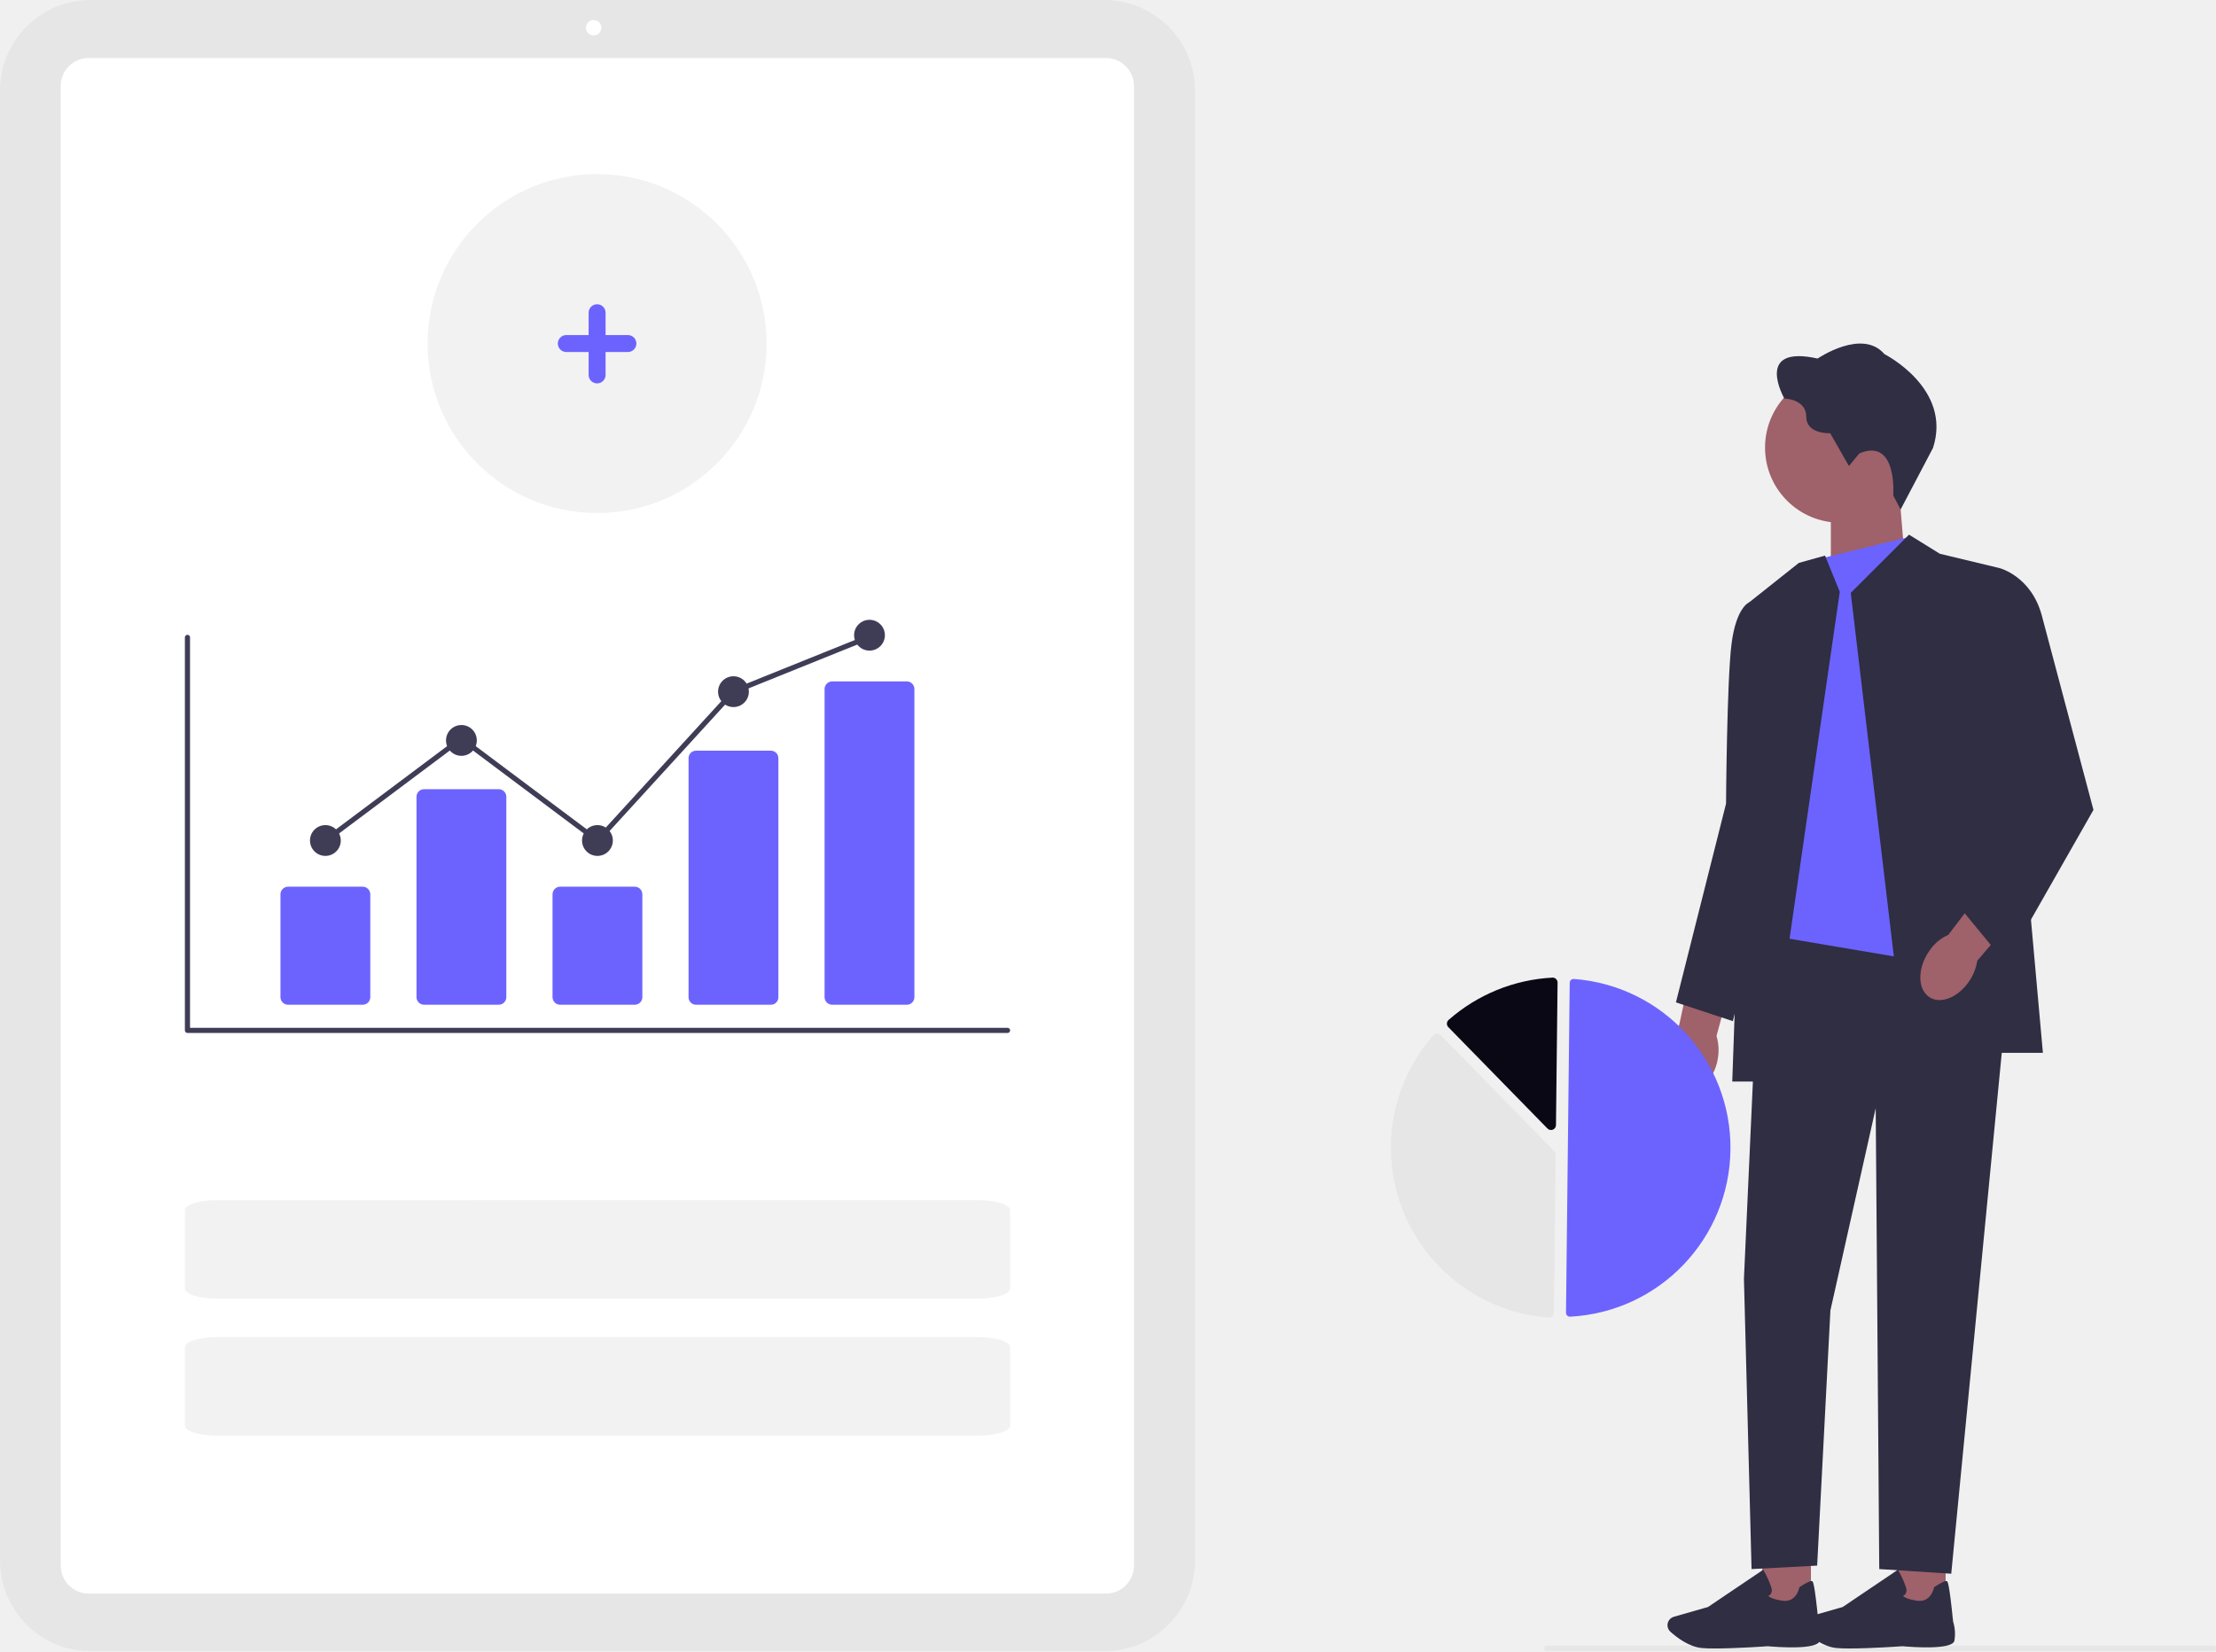
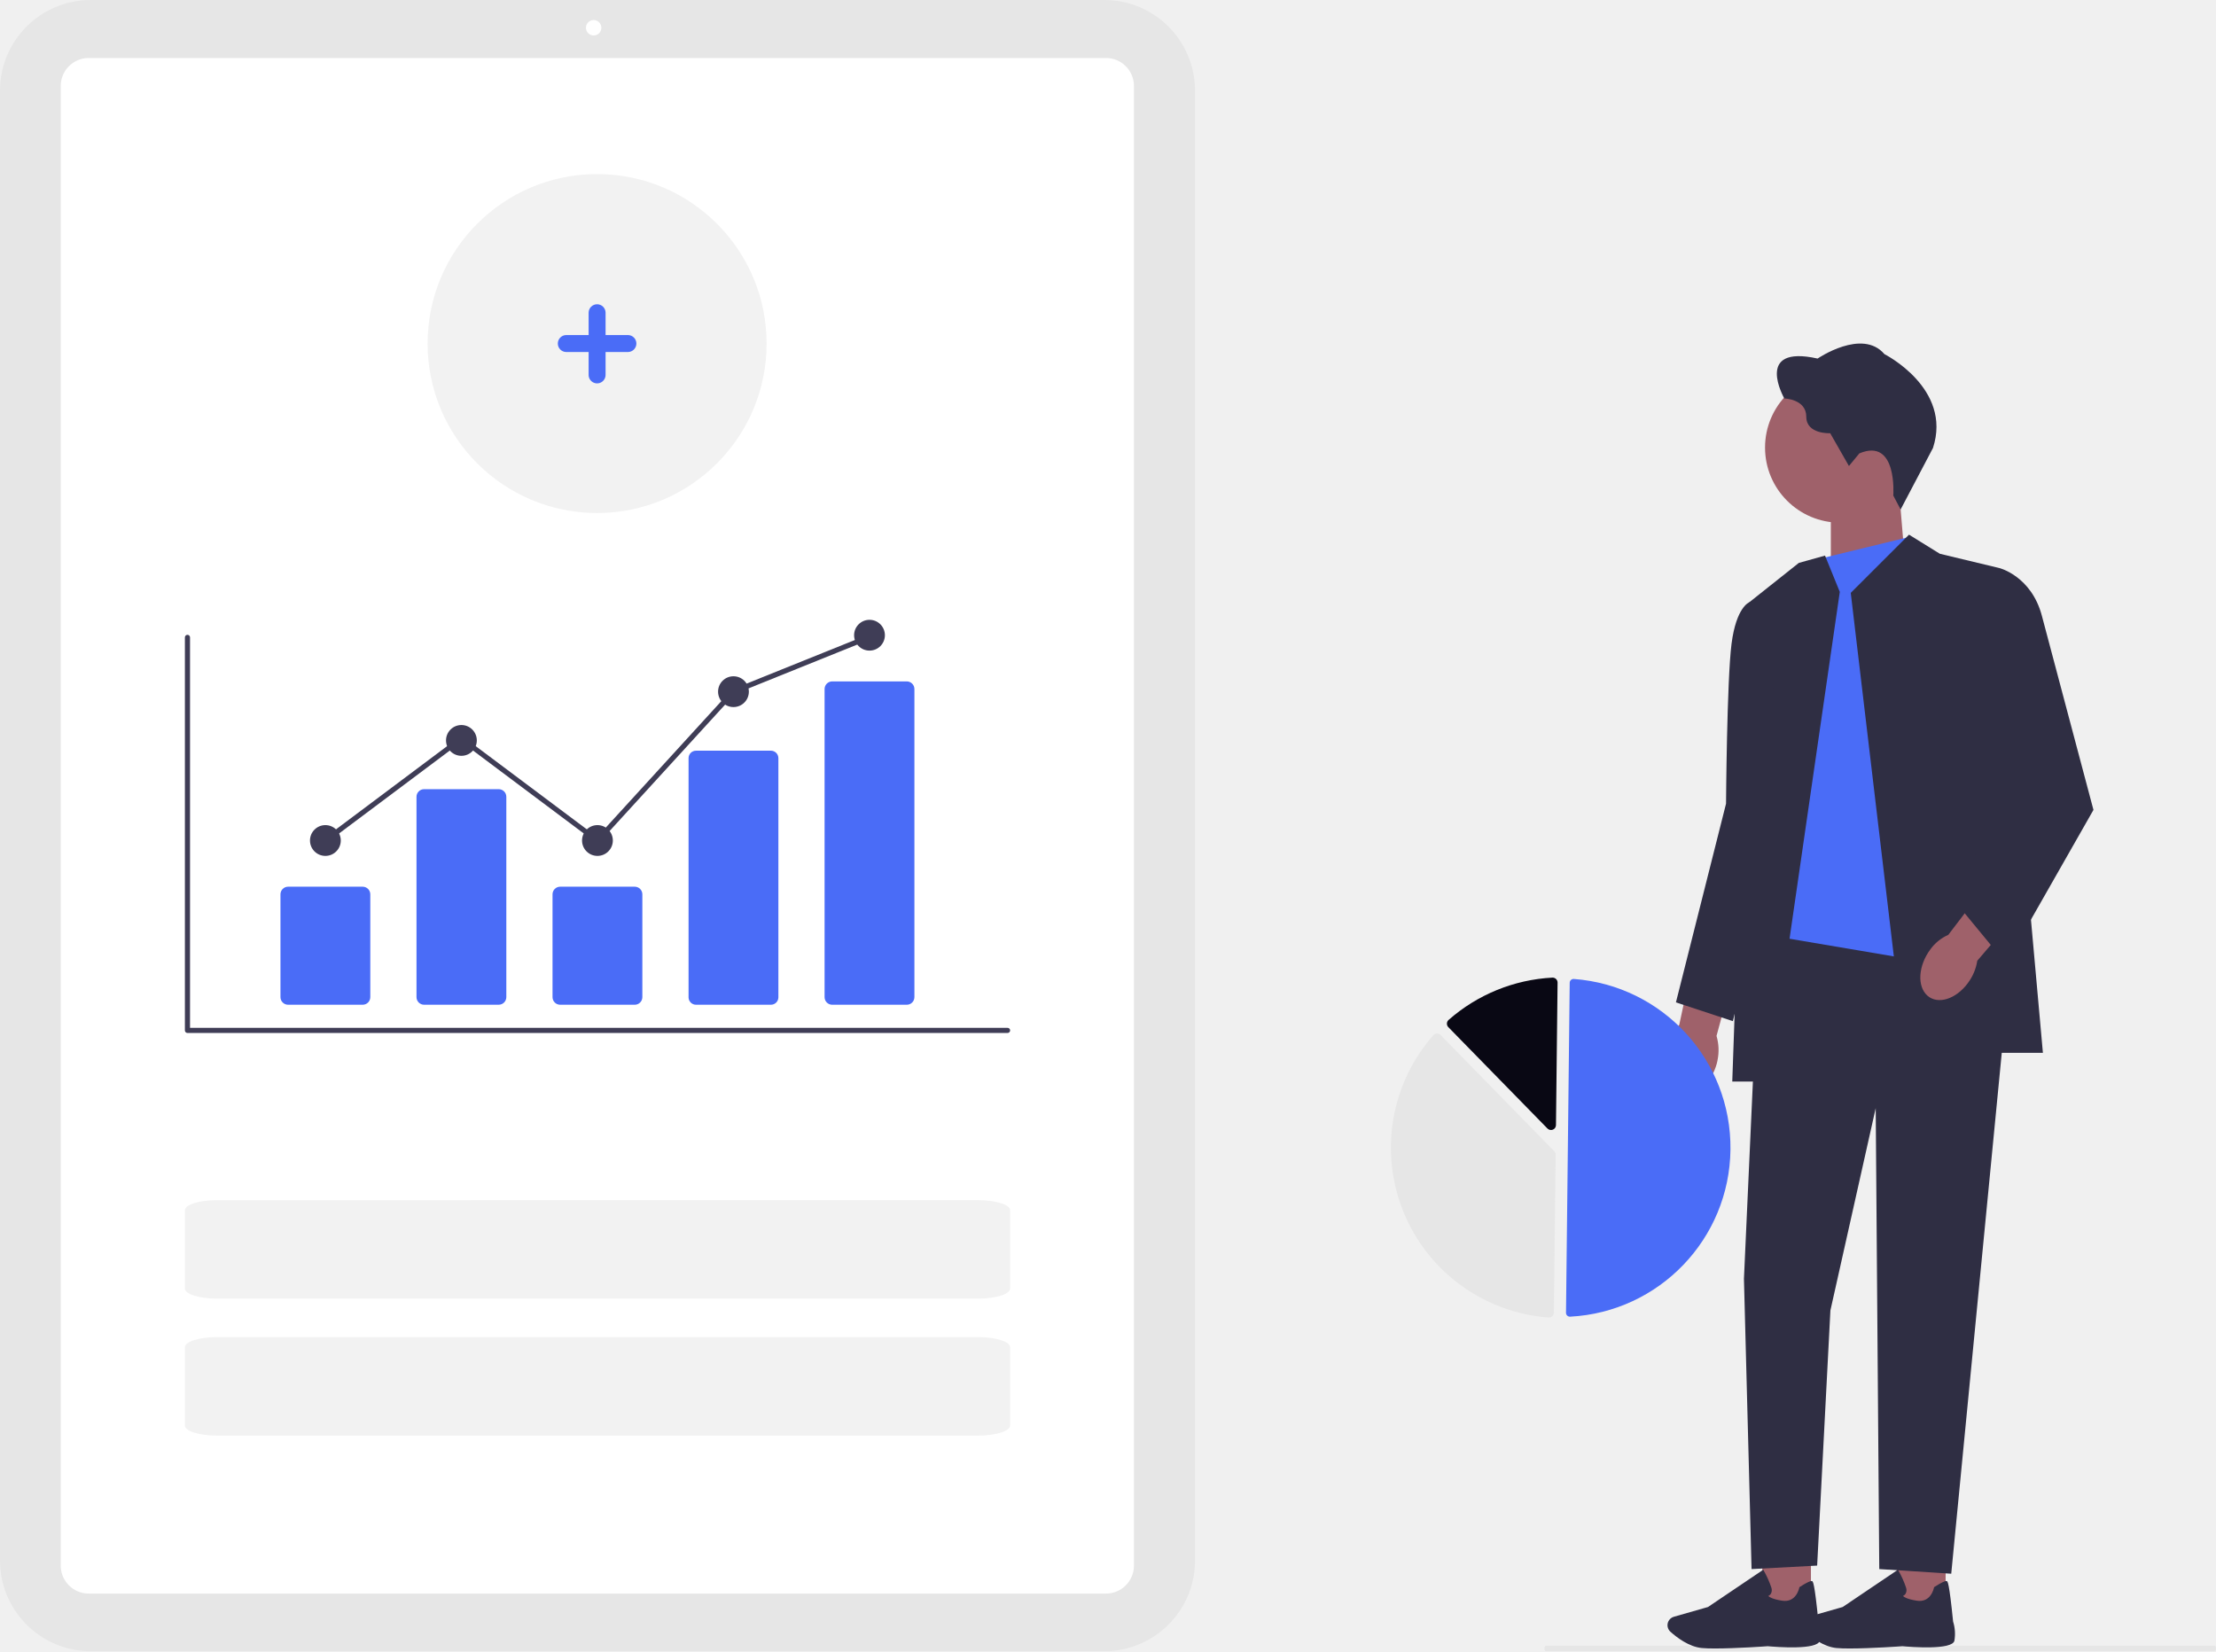
<svg xmlns="http://www.w3.org/2000/svg" width="954.39" height="711.251" viewBox="0 0 954.39 711.251" role="img" artist="Katerina Limpitsouni" source="https://undraw.co/">
  <g transform="translate(-412.841 -96.017)">
    <path d="M0,562.07c0,.66.285,1.19.64,1.19H288.59c.355,0,.64-.53.64-1.19s-.285-1.19-.64-1.19H.64C.285,560.88,0,561.41,0,562.07Z" transform="translate(1078 244.009)" fill="#e6e6e6" />
    <g transform="translate(1131 244)">
      <path d="M306.653,308.7c-1.69,8.48-7.72,13.98-13.47,12.28s-9.04-9.96-7.35-18.44a19.109,19.109,0,0,1,4.32-9.07l7.63-35.8,17.84,5.88-9.42,34.67a21.483,21.483,0,0,1,.43,10.48h0Z" transform="translate(-285.09 0.009)" fill="#9f616a" />
      <rect width="20.94" height="29.71" transform="translate(40.833 514.389)" fill="#9f616a" />
      <path d="M293.242,561.11c3.58.32,21.5,1.74,22.4-2.37a17.609,17.609,0,0,0-.56-8.25c-1.72-17.14-2.36-17.33-2.75-17.44-.61-.18-2.39.67-5.28,2.53l-.18.12-.04.21c-.05.27-1.33,6.56-7.4,5.59-4.16-.66-5.51-1.58-5.94-2.03a2.559,2.559,0,0,0,1.1-.92,3.218,3.218,0,0,0,.23-2.68,41.639,41.639,0,0,0-3.22-7.23l-.27-.48-23.8,16.06-14.7,4.2a3.787,3.787,0,0,0-2.45,2.17h0a3.791,3.791,0,0,0,.96,4.28c2.67,2.4,7.97,6.51,13.54,7.02,1.48.14,3.44.19,5.64.19,9.19,0,22.61-.95,22.71-.97Z" transform="translate(-250.088 0.009)" fill="#2f2e43" />
      <rect width="20.94" height="29.71" transform="translate(98.844 514.389)" fill="#9f616a" />
      <path d="M235.232,561.11c3.58.32,21.5,1.74,22.4-2.37a17.609,17.609,0,0,0-.56-8.25c-1.72-17.14-2.36-17.33-2.75-17.44-.61-.18-2.39.67-5.28,2.53l-.18.12-.04.21c-.05.27-1.33,6.56-7.4,5.59-4.16-.66-5.51-1.58-5.94-2.03a2.559,2.559,0,0,0,1.1-.92,3.218,3.218,0,0,0,.23-2.68,41.638,41.638,0,0,0-3.22-7.23l-.27-.48-23.8,16.06-14.7,4.2a3.787,3.787,0,0,0-2.45,2.17h0a3.791,3.791,0,0,0,.96,4.28c2.67,2.4,7.97,6.51,13.54,7.02,1.48.14,3.44.19,5.64.19,9.19,0,22.61-.95,22.71-.97Z" transform="translate(-134.068 0.009)" fill="#2f2e43" />
      <path d="M245.58,100.28l-32.47,10.67V64.21h29.46Z" transform="translate(-142.766 0.009)" fill="#9f616a" />
      <ellipse cx="32.35" cy="32.35" rx="32.35" ry="32.35" transform="translate(42.013 12.459)" fill="#9f616a" />
      <path d="M235.585,47.33l-4.46,5.41-8.07-14.12s-10.3.53-10.3-7.11-9.45-7.86-9.45-7.86S189.935.3,217.635,6.45c0,0,19.21-13.16,28.77-1.91,0,0,29.3,14.75,20.91,40.44l-13.93,26.48-3.16-5.99s1.91-25.16-14.65-18.15Z" transform="translate(-152.981 0.009)" fill="#2f2e43" />
      <path d="M173.73,254.19H283L256.26,529.88l-31-2-1.53-198.54-19.51,87.13-5.71,109.91-28.25,1.5-3.28-125.03Z" transform="translate(-134.056 0.009)" fill="#2f2e43" />
-       <path d="M235.61,83.19l-37,9L166.98,228.88l3.72,25.31,92.65,15.68,16.62-15.68Z" transform="translate(-131.026 0.009)" fill="#6c63ff" />
+       <path d="M235.61,83.19l-37,9L166.98,228.88l3.72,25.31,92.65,15.68,16.62-15.68Z" transform="translate(-131.026 0.009)" fill="#4a6cf7" />
      <path d="M179.34,82.313l13.275,8.227,25.66,6.16L237,305.5H177.725l-23.48-198.11Z" transform="translate(-75.321 0.009)" fill="#2f2e43" />
      <path d="M281.669,91.325l6.361,15.635L257.48,317.88H241.72l7.27-206.4,21.4-17Z" transform="translate(-213.826 0.009)" fill="#2f2e43" />
      <path d="M312.28,108.87l-12.69,2.61s-5.56,2.04-7.58,17.84-2.37,68.86-2.37,68.86l-21.58,85.6,24.51,8.08,11.54-46.06,8.18-136.94Z" transform="translate(-264.426 0.009)" fill="#2f2e43" />
      <path d="M179.613,275.51c-5.15,6.95-12.95,9.34-17.42,5.35s-3.92-12.86,1.23-19.82a18.978,18.978,0,0,1,7.79-6.35l22.2-29.11,13.62,12.94L183.7,265.84a21.526,21.526,0,0,1-4.09,9.66h0Z" transform="translate(-50.279 0.009)" fill="#9f616a" />
      <path d="M139.63,99.89l10.14-3.19s13.74,3.41,18.29,20.57l22.21,83.6L152.6,266.99l-20.13-24.44,18.96-60.7L139.62,99.89Z" transform="translate(-6.816 0.009)" fill="#2f2e43" />
    </g>
    <g transform="translate(634.5 -87.562)">
-       <path d="M533.873,501.612c.036,0,.072,0,.109,0a72.885,72.885,0,0,0,1.631-145.467,1.663,1.663,0,0,0-1.258.436,1.645,1.645,0,0,0-.538,1.2l-1.594,142.145a1.668,1.668,0,0,0,1.65,1.683Z" transform="translate(-79.433 249.12)" fill="#6c63ff" />
+       <path d="M533.873,501.612c.036,0,.072,0,.109,0a72.885,72.885,0,0,0,1.631-145.467,1.663,1.663,0,0,0-1.258.436,1.645,1.645,0,0,0-.538,1.2l-1.594,142.145a1.668,1.668,0,0,0,1.65,1.683Z" transform="translate(-79.433 249.12)" fill="#4a6cf7" />
      <path d="M476.712,379.647a2.146,2.146,0,0,1,1.506.643l48.935,50.044a2.123,2.123,0,0,1,.609,1.518L527,499.87a2.115,2.115,0,0,1-.691,1.549,2.148,2.148,0,0,1-1.615.561,73.362,73.362,0,0,1-49.612-121.606,2.149,2.149,0,0,1,1.551-.725Z" transform="translate(-79.433 249.12)" fill="#e6e6e6" />
      <path d="M526.471,355.561a2.155,2.155,0,0,1,1.464.6,2.117,2.117,0,0,1,.657,1.566l-.688,61.369a2.137,2.137,0,0,1-3.664,1.47l-42.7-43.67a2.141,2.141,0,0,1,.036-3.028q.039-.038.079-.074a73.516,73.516,0,0,1,44.685-18.229C526.383,355.562,526.427,355.561,526.471,355.561Z" transform="translate(-79.433 249.12)" fill="#090814" />
    </g>
    <path d="M1129.451,886.131H692.839A39.077,39.077,0,0,1,653.806,847.1V213.912a39.077,39.077,0,0,1,39.033-39.033h436.611a39.077,39.077,0,0,1,39.033,39.033V847.1a39.077,39.077,0,0,1-39.033,39.033Z" transform="translate(-240.966 -78.862)" fill="#e6e6e6" />
    <path d="M1121.1,852.57H682.952a12.046,12.046,0,0,1-12.032-12.032V203.158a12.046,12.046,0,0,1,12.032-12.032H1121.1a12.046,12.046,0,0,1,12.032,12.032V840.538A12.046,12.046,0,0,1,1121.1,852.57Z" transform="translate(-231.92 -70.126)" fill="#fff" />
    <ellipse cx="3.32" cy="3.321" rx="3.32" ry="3.321" transform="translate(665.198 104.651)" fill="#fff" />
    <g transform="translate(0 0.34)">
      <path d="M1060.066,524.549H706.86a1.105,1.105,0,0,1-1.105-1.105V354.151a1.105,1.105,0,0,1,2.211,0V522.338h352.1a1.105,1.105,0,1,1,0,2.211Z" transform="translate(-213.284 16.077)" fill="#3f3d56" />
-       <path d="M768.016,474.673H735.89a3.285,3.285,0,0,1-3.281-3.281V427.107a3.285,3.285,0,0,1,3.281-3.281h32.125a3.285,3.285,0,0,1,3.281,3.281v44.285a3.285,3.285,0,0,1-3.281,3.281Z" transform="translate(-198.975 53.793)" fill="#6c63ff" />
-       <path d="M806.235,489.275H774.109a3.285,3.285,0,0,1-3.281-3.281V399.7a3.285,3.285,0,0,1,3.281-3.281h32.125a3.285,3.285,0,0,1,3.281,3.281v86.289a3.285,3.285,0,0,1-3.281,3.281Z" transform="translate(-178.609 39.192)" fill="#6c63ff" />
-       <path d="M844.454,474.673H812.328a3.285,3.285,0,0,1-3.281-3.281V427.107a3.285,3.285,0,0,1,3.281-3.281h32.125a3.285,3.285,0,0,1,3.281,3.281v44.285a3.285,3.285,0,0,1-3.281,3.281Z" transform="translate(-158.243 53.793)" fill="#6c63ff" />
-       <path d="M882.673,495.039H850.547a3.213,3.213,0,0,1-3.281-3.132V388.739a3.213,3.213,0,0,1,3.281-3.132h32.125a3.213,3.213,0,0,1,3.281,3.132V491.907A3.213,3.213,0,0,1,882.673,495.039Z" transform="translate(-137.877 33.427)" fill="#6c63ff" />
-       <path d="M920.892,505.414H888.766a3.285,3.285,0,0,1-3.281-3.281V369.418a3.285,3.285,0,0,1,3.281-3.281h32.125a3.285,3.285,0,0,1,3.281,3.281V502.133a3.285,3.285,0,0,1-3.281,3.281Z" transform="translate(-117.512 23.053)" fill="#6c63ff" />
+       <path d="M768.016,474.673H735.89a3.285,3.285,0,0,1-3.281-3.281V427.107a3.285,3.285,0,0,1,3.281-3.281h32.125a3.285,3.285,0,0,1,3.281,3.281v44.285a3.285,3.285,0,0,1-3.281,3.281Z" transform="translate(-198.975 53.793)" fill="#4a6cf7" />
+       <path d="M806.235,489.275H774.109a3.285,3.285,0,0,1-3.281-3.281V399.7a3.285,3.285,0,0,1,3.281-3.281h32.125a3.285,3.285,0,0,1,3.281,3.281v86.289a3.285,3.285,0,0,1-3.281,3.281Z" transform="translate(-178.609 39.192)" fill="#4a6cf7" />
+       <path d="M844.454,474.673H812.328a3.285,3.285,0,0,1-3.281-3.281V427.107a3.285,3.285,0,0,1,3.281-3.281h32.125a3.285,3.285,0,0,1,3.281,3.281v44.285a3.285,3.285,0,0,1-3.281,3.281Z" transform="translate(-158.243 53.793)" fill="#4a6cf7" />
+       <path d="M882.673,495.039H850.547a3.213,3.213,0,0,1-3.281-3.132V388.739a3.213,3.213,0,0,1,3.281-3.132h32.125a3.213,3.213,0,0,1,3.281,3.132V491.907A3.213,3.213,0,0,1,882.673,495.039Z" transform="translate(-137.877 33.427)" fill="#4a6cf7" />
+       <path d="M920.892,505.414H888.766a3.285,3.285,0,0,1-3.281-3.281V369.418a3.285,3.285,0,0,1,3.281-3.281h32.125a3.285,3.285,0,0,1,3.281,3.281V502.133a3.285,3.285,0,0,1-3.281,3.281Z" transform="translate(-117.512 23.053)" fill="#4a6cf7" />
      <ellipse cx="6.632" cy="6.632" rx="6.632" ry="6.632" transform="translate(546.346 451.091)" fill="#3f3d56" />
      <ellipse cx="6.632" cy="6.632" rx="6.632" ry="6.632" transform="translate(604.932 407.981)" fill="#3f3d56" />
      <ellipse cx="6.632" cy="6.632" rx="6.632" ry="6.632" transform="translate(663.516 451.091)" fill="#3f3d56" />
      <ellipse cx="6.632" cy="6.632" rx="6.632" ry="6.632" transform="translate(722.1 386.979)" fill="#3f3d56" />
      <ellipse cx="6.632" cy="6.632" rx="6.632" ry="6.632" transform="translate(780.686 362.66)" fill="#3f3d56" />
      <path d="M652.336,268.3l-58.724-43.984L535.689,267.7l-1.326-1.769,59.248-44.378,58.445,43.777,58.077-63.557.235-.1,58.585-23.6.826,2.051-58.352,23.511Z" transform="translate(17.952 190.907)" fill="#3f3d56" />
    </g>
    <path d="M832.037,309.282c7.608,0,13.787,1.946,13.787,4.337v33.749c0,2.393-6.185,4.337-13.787,4.337H504.194c-7.608,0-13.787-1.946-13.787-4.337V313.621c0-2.393,6.185-4.337,13.787-4.337" transform="translate(2.063 362.695)" fill="#f2f2f2" />
    <path d="M832.037,309.282c7.608,0,13.787,1.946,13.787,4.337v33.749c0,2.393-6.185,4.337-13.787,4.337H504.194c-7.608,0-13.787-1.946-13.787-4.337V313.621c0-2.393,6.185-4.337,13.787-4.337" transform="translate(2.063 303.695)" fill="#f2f2f2" />
    <circle cx="73" cy="73" r="73" transform="translate(597 171)" fill="#f2f2f2" />
-     <path d="M880.128,673H870.39v-9.738a3.652,3.652,0,0,0-7.3,0V673h-9.738a3.652,3.652,0,0,0,0,7.3h9.738v9.738a3.652,3.652,0,1,0,7.3,0v-9.738h9.738a3.652,3.652,0,0,0,0-7.3Z" transform="translate(-196.738 -432.656)" fill="#6c63ff" />
+     <path d="M880.128,673H870.39v-9.738a3.652,3.652,0,0,0-7.3,0V673h-9.738a3.652,3.652,0,0,0,0,7.3h9.738v9.738a3.652,3.652,0,1,0,7.3,0v-9.738h9.738a3.652,3.652,0,0,0,0-7.3Z" transform="translate(-196.738 -432.656)" fill="#4a6cf7" />
  </g>
</svg>
